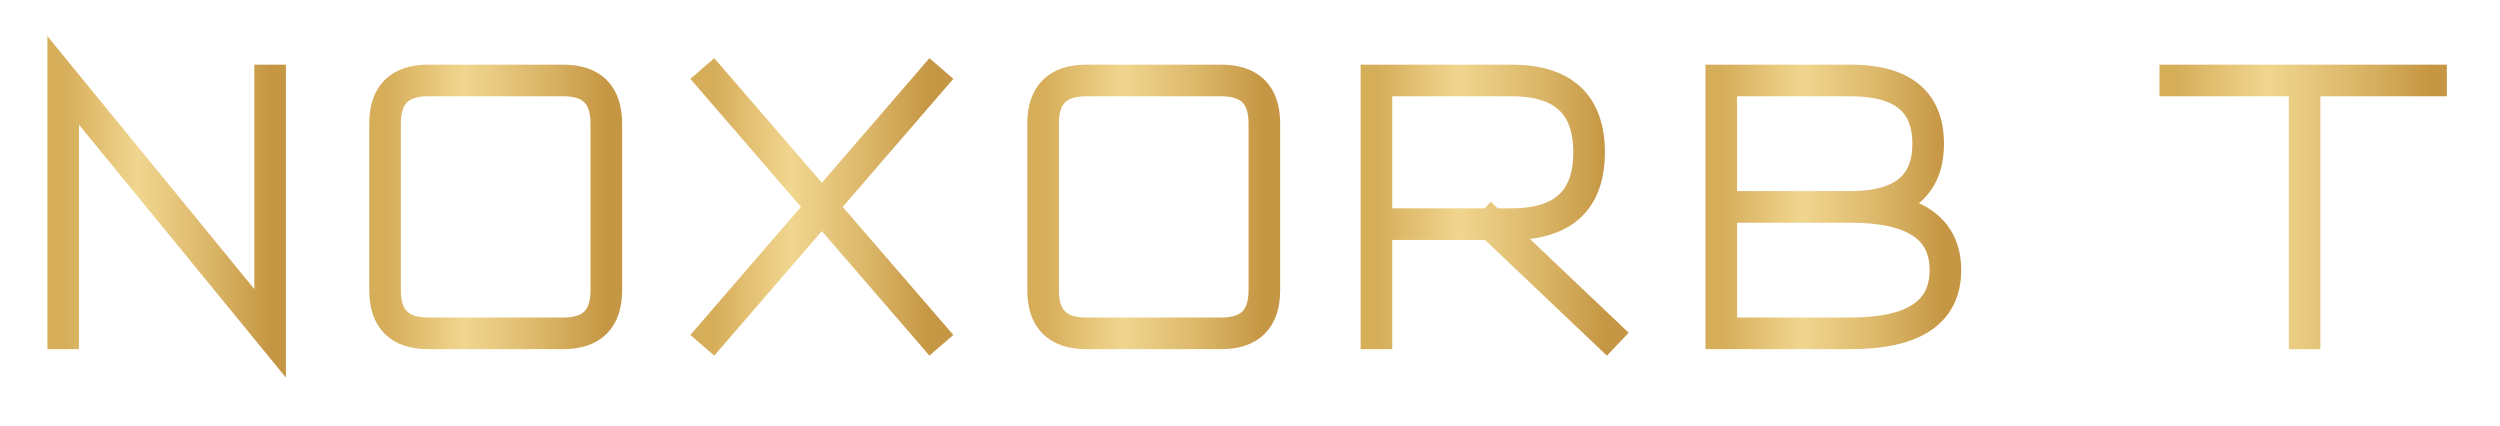
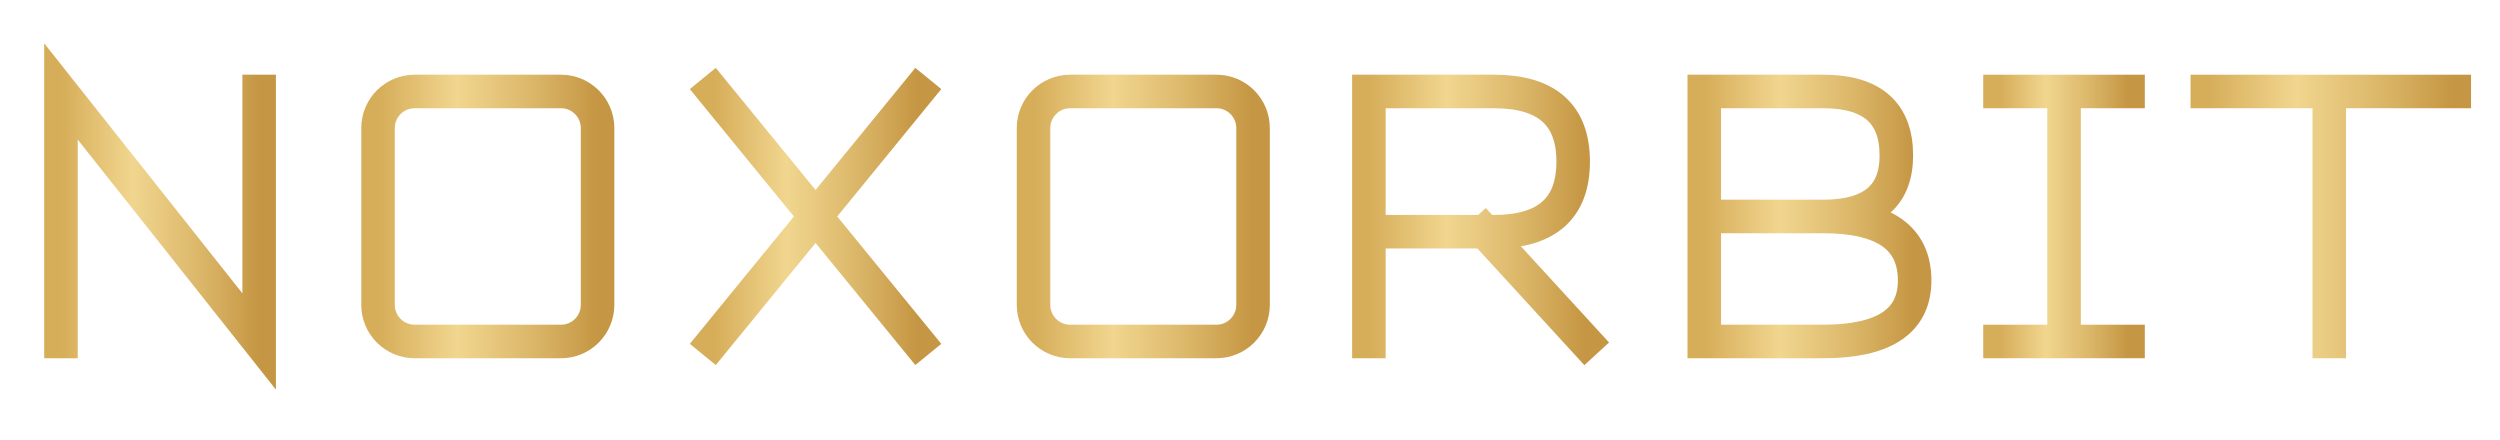
- <svg xmlns="http://www.w3.org/2000/svg" viewBox="0 0 870 148" role="img" aria-labelledby="title desc">
+ <svg xmlns="http://www.w3.org/2000/svg" viewBox="0 0 820 144" role="img" aria-labelledby="title desc">
  <defs>
-     <linearGradient id="wordmark-gold" x1="0" y1="0" x2="1" y2="0">
+     <linearGradient id="gold" x1="0" y1="0" x2="1" y2="0">
      <stop offset="0" stop-color="#D6AD59" />
      <stop offset=".36" stop-color="#F1D68F" />
      <stop offset=".72" stop-color="#DAB567" />
      <stop offset="1" stop-color="#C59643" />
    </linearGradient>
  </defs>
-   <g fill="none" stroke="url(#wordmark-gold)" stroke-width="11" stroke-linecap="square" stroke-linejoin="miter">
-     <path d="M22 116 V28 L94 116 V28" />
-     <path d="M149 28 H196 Q211 28 211 43 V101 Q211 116 196 116 H149 Q134 116 134 101 V43 Q134 28 149 28 Z" />
-     <path d="M248 28 L324 116 M324 28 L248 116" />
-     <path d="M378 28 H425 Q440 28 440 43 V101 Q440 116 425 116 H378 Q363 116 363 101 V43 Q363 28 378 28 Z" />
-     <path d="M479 116 V28 H526 Q553 28 553 53 Q553 78 526 78 H479 M519 78 L559 116" />
-     <path d="M599 116 V28 H644 Q671 28 671 50 Q671 72 644 72 H599 M644 72 Q677 72 677 94 Q677 116 644 116 H599" />
-     <path d="M716 28 V116" />
-     <path d="M757 28 H846 M802 28 V116" />
+   <g fill="none" stroke="url(#gold)" stroke-width="11" stroke-linecap="square" stroke-linejoin="miter">
+     <path d="M20 112 V30 L85 112 V30" />
+     <rect x="124" y="30" width="72" height="82" rx="12" />
+     <path d="M234 30 L301 112 M301 30 L234 112" />
+     <rect x="339" y="30" width="72" height="82" rx="12" />
+     <path d="M449 112 V30 H490 Q516 30 516 53 Q516 76 490 76 H449 M487 76 L520 112" />
+     <path d="M559 112 V30 H598 Q622 30 622 51 Q622 71 598 71 H559 M598 71 Q628 71 628 92 Q628 112 598 112 H559" />
+     <path d="M656 30 H698 M677 30 V112 M656 112 H698" />
+     <path d="M724 30 H805 M764 30 V112" />
  </g>
</svg>
